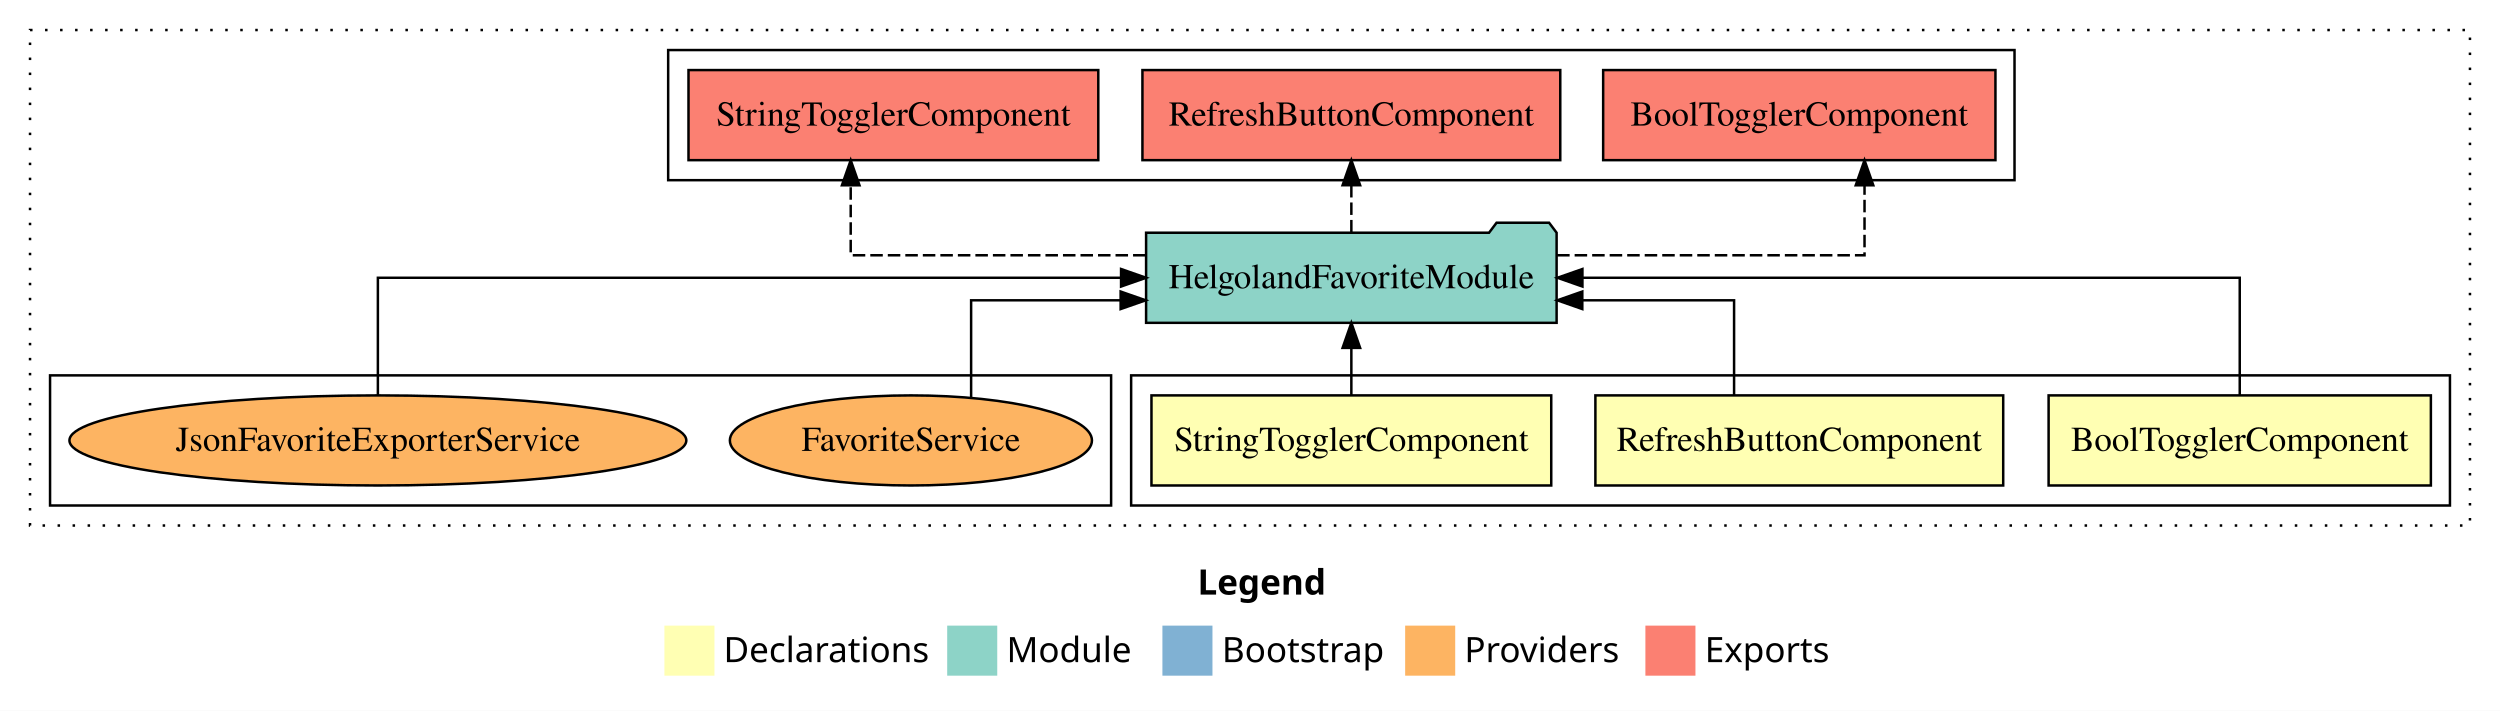
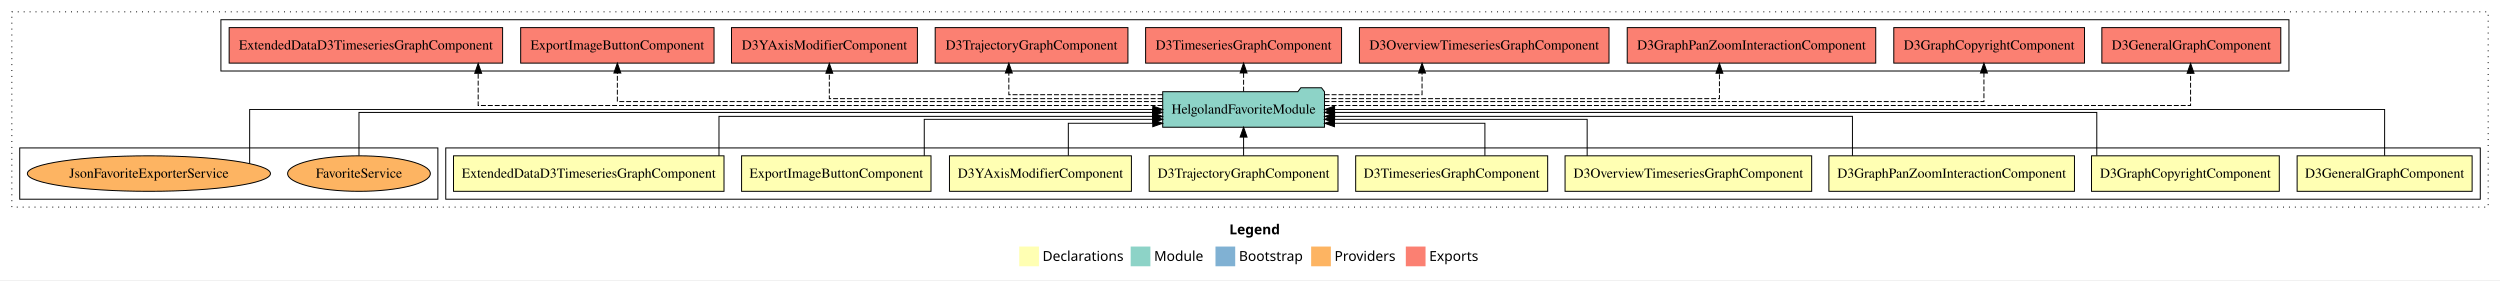
- <svg xmlns="http://www.w3.org/2000/svg" width="999pt" height="284pt" viewBox="0.00 0.00 999.00 284.00">
+ <svg xmlns="http://www.w3.org/2000/svg" width="2535pt" height="284pt" viewBox="0.00 0.00 2535.00 284.00">
  <g id="graph0" class="graph" transform="scale(1 1) rotate(0) translate(4 280)">
-     <polygon fill="#ffffff" stroke="transparent" points="-4,4 -4,-280 995,-280 995,4 -4,4" />
-     <text text-anchor="start" x="474.509" y="-42.4" font-family="sans-serif" font-weight="bold" font-size="14.00" fill="#000000">Legend</text>
-     <polygon fill="#ffffb3" stroke="transparent" points="261.5,-10 261.5,-30 281.5,-30 281.5,-10 261.5,-10" />
-     <text text-anchor="start" x="285.129" y="-15.4" font-family="sans-serif" font-size="14.00" fill="#000000">  Declarations</text>
-     <polygon fill="#8dd3c7" stroke="transparent" points="374.5,-10 374.5,-30 394.5,-30 394.5,-10 374.5,-10" />
-     <text text-anchor="start" x="398.225" y="-15.4" font-family="sans-serif" font-size="14.00" fill="#000000">  Module</text>
-     <polygon fill="#80b1d3" stroke="transparent" points="460.5,-10 460.5,-30 480.5,-30 480.5,-10 460.5,-10" />
-     <text text-anchor="start" x="484.281" y="-15.4" font-family="sans-serif" font-size="14.00" fill="#000000">  Bootstrap</text>
-     <polygon fill="#fdb462" stroke="transparent" points="557.5,-10 557.5,-30 577.5,-30 577.5,-10 557.5,-10" />
-     <text text-anchor="start" x="581.173" y="-15.4" font-family="sans-serif" font-size="14.00" fill="#000000">  Providers</text>
-     <polygon fill="#fb8072" stroke="transparent" points="653.5,-10 653.5,-30 673.5,-30 673.5,-10 653.5,-10" />
-     <text text-anchor="start" x="677.226" y="-15.4" font-family="sans-serif" font-size="14.00" fill="#000000">  Exports</text>
+     <polygon fill="#ffffff" stroke="transparent" points="-4,4 -4,-280 2531,-280 2531,4 -4,4" />
+     <text text-anchor="start" x="1242.509" y="-42.4" font-family="sans-serif" font-weight="bold" font-size="14.00" fill="#000000">Legend</text>
+     <polygon fill="#ffffb3" stroke="transparent" points="1029.5,-10 1029.5,-30 1049.5,-30 1049.5,-10 1029.5,-10" />
+     <text text-anchor="start" x="1053.129" y="-15.4" font-family="sans-serif" font-size="14.00" fill="#000000">  Declarations</text>
+     <polygon fill="#8dd3c7" stroke="transparent" points="1142.5,-10 1142.5,-30 1162.5,-30 1162.5,-10 1142.5,-10" />
+     <text text-anchor="start" x="1166.225" y="-15.4" font-family="sans-serif" font-size="14.00" fill="#000000">  Module</text>
+     <polygon fill="#80b1d3" stroke="transparent" points="1228.5,-10 1228.5,-30 1248.5,-30 1248.5,-10 1228.5,-10" />
+     <text text-anchor="start" x="1252.281" y="-15.4" font-family="sans-serif" font-size="14.00" fill="#000000">  Bootstrap</text>
+     <polygon fill="#fdb462" stroke="transparent" points="1325.5,-10 1325.5,-30 1345.5,-30 1345.5,-10 1325.5,-10" />
+     <text text-anchor="start" x="1349.173" y="-15.4" font-family="sans-serif" font-size="14.00" fill="#000000">  Providers</text>
+     <polygon fill="#fb8072" stroke="transparent" points="1421.5,-10 1421.5,-30 1441.5,-30 1441.5,-10 1421.5,-10" />
+     <text text-anchor="start" x="1445.226" y="-15.4" font-family="sans-serif" font-size="14.00" fill="#000000">  Exports</text>
    <g id="clust1" class="cluster">
-       <polygon fill="none" stroke="#000000" stroke-dasharray="1,5" points="8,-70 8,-268 983,-268 983,-70 8,-70" />
+       <polygon fill="none" stroke="#000000" stroke-dasharray="1,5" points="8,-70 8,-268 2519,-268 2519,-70 8,-70" />
    </g>
    <g id="clust2" class="cluster">
-       <polygon fill="none" stroke="#000000" points="448,-78 448,-130 975,-130 975,-78 448,-78" />
+       <polygon fill="none" stroke="#000000" points="448,-78 448,-130 2511,-130 2511,-78 448,-78" />
    </g>
-     <g id="clust7" class="cluster">
-       <polygon fill="none" stroke="#000000" points="263,-208 263,-260 801,-260 801,-208 263,-208" />
+     <g id="clust13" class="cluster">
+       <polygon fill="none" stroke="#000000" points="220,-208 220,-260 2317,-260 2317,-208 220,-208" />
    </g>
-     <g id="clust9" class="cluster">
+     <g id="clust15" class="cluster">
      <polygon fill="none" stroke="#000000" points="16,-78 16,-130 440,-130 440,-78 16,-78" />
    </g>
    <g id="node1" class="node">
-       <polygon fill="#ffffb3" stroke="#000000" points="967.378,-122 814.622,-122 814.622,-86 967.378,-86 967.378,-122" />
-       <text text-anchor="middle" x="891" y="-99.8" font-family="Times,serif" font-size="14.00" fill="#000000">BoolTogglerComponent</text>
+       <polygon fill="#ffffb3" stroke="#000000" points="2502.723,-122 2325.277,-122 2325.277,-86 2502.723,-86 2502.723,-122" />
+       <text text-anchor="middle" x="2414" y="-99.8" font-family="Times,serif" font-size="14.00" fill="#000000">D3GeneralGraphComponent</text>
+     </g>
+     <g id="node10" class="node">
+       <polygon fill="#8dd3c7" stroke="#000000" points="1339.021,-187 1336.021,-191 1315.021,-191 1312.021,-187 1174.979,-187 1174.979,-151 1339.021,-151 1339.021,-187" />
+       <text text-anchor="middle" x="1257" y="-164.8" font-family="Times,serif" font-size="14.00" fill="#000000">HelgolandFavoriteModule</text>
+     </g>
+     <g id="edge1" class="edge">
+       <path fill="none" stroke="#000000" d="M2414,-122.106C2414,-141.339 2414,-169 2414,-169 2414,-169 1349.281,-169 1349.281,-169" />
+       <polygon fill="#000000" stroke="#000000" points="1349.281,-165.5 1339.281,-169 1349.281,-172.5 1349.281,-165.5" />
+     </g>
+     <g id="node2" class="node">
+       <polygon fill="#ffffb3" stroke="#000000" points="2307.199,-122 2116.801,-122 2116.801,-86 2307.199,-86 2307.199,-122" />
+       <text text-anchor="middle" x="2212" y="-99.8" font-family="Times,serif" font-size="14.00" fill="#000000">D3GraphCopyrightComponent</text>
+     </g>
+     <g id="edge2" class="edge">
+       <path fill="none" stroke="#000000" d="M2122.145,-122.267C2122.145,-140.555 2122.145,-166 2122.145,-166 2122.145,-166 1349.171,-166 1349.171,-166" />
+       <polygon fill="#000000" stroke="#000000" points="1349.171,-162.5 1339.171,-166 1349.171,-169.5 1349.171,-162.5" />
+     </g>
+     <g id="node3" class="node">
+       <polygon fill="#ffffb3" stroke="#000000" points="2099.499,-122 1850.502,-122 1850.502,-86 2099.499,-86 2099.499,-122" />
+       <text text-anchor="middle" x="1975" y="-99.8" font-family="Times,serif" font-size="14.00" fill="#000000">D3GraphPanZoomInteractionComponent</text>
+     </g>
+     <g id="edge3" class="edge">
+       <path fill="none" stroke="#000000" d="M1874.375,-122.034C1874.375,-139.06 1874.375,-162 1874.375,-162 1874.375,-162 1349.302,-162 1349.302,-162" />
+       <polygon fill="#000000" stroke="#000000" points="1349.302,-158.5 1339.302,-162 1349.302,-165.5 1349.302,-158.5" />
    </g>
    <g id="node4" class="node">
-       <polygon fill="#8dd3c7" stroke="#000000" points="618.021,-187 615.021,-191 594.021,-191 591.021,-187 453.979,-187 453.979,-151 618.021,-151 618.021,-187" />
-       <text text-anchor="middle" x="536" y="-164.8" font-family="Times,serif" font-size="14.00" fill="#000000">HelgolandFavoriteModule</text>
+       <polygon fill="#ffffb3" stroke="#000000" points="1833.032,-122 1582.968,-122 1582.968,-86 1833.032,-86 1833.032,-122" />
+       <text text-anchor="middle" x="1708" y="-99.8" font-family="Times,serif" font-size="14.00" fill="#000000">D3OverviewTimeseriesGraphComponent</text>
    </g>
-     <g id="edge1" class="edge">
-       <path fill="none" stroke="#000000" d="M891,-122.106C891,-141.339 891,-169 891,-169 891,-169 628.336,-169 628.336,-169" />
-       <polygon fill="#000000" stroke="#000000" points="628.337,-165.5 618.336,-169 628.336,-172.5 628.337,-165.5" />
-     </g>
-     <g id="node2" class="node">
-       <polygon fill="#ffffb3" stroke="#000000" points="796.482,-122 633.518,-122 633.518,-86 796.482,-86 796.482,-122" />
-       <text text-anchor="middle" x="715" y="-99.8" font-family="Times,serif" font-size="14.00" fill="#000000">RefreshButtonComponent</text>
-     </g>
-     <g id="edge2" class="edge">
-       <path fill="none" stroke="#000000" d="M688.937,-122.027C688.937,-138.398 688.937,-160 688.937,-160 688.937,-160 628.288,-160 628.288,-160" />
-       <polygon fill="#000000" stroke="#000000" points="628.288,-156.5 618.288,-160 628.288,-163.5 628.288,-156.5" />
-     </g>
-     <g id="node3" class="node">
-       <polygon fill="#ffffb3" stroke="#000000" points="615.875,-122 456.125,-122 456.125,-86 615.875,-86 615.875,-122" />
-       <text text-anchor="middle" x="536" y="-99.8" font-family="Times,serif" font-size="14.00" fill="#000000">StringTogglerComponent</text>
-     </g>
-     <g id="edge3" class="edge">
-       <path fill="none" stroke="#000000" d="M536,-122.106C536,-122.106 536,-140.991 536,-140.991" />
-       <polygon fill="#000000" stroke="#000000" points="532.5,-140.991 536,-150.991 539.5,-140.991 532.5,-140.991" />
+     <g id="edge4" class="edge">
+       <path fill="none" stroke="#000000" d="M1605.375,-122.009C1605.375,-138.049 1605.375,-159 1605.375,-159 1605.375,-159 1349.119,-159 1349.119,-159" />
+       <polygon fill="#000000" stroke="#000000" points="1349.119,-155.5 1339.119,-159 1349.119,-162.5 1349.119,-155.5" />
    </g>
    <g id="node5" class="node">
-       <polygon fill="#fb8072" stroke="#000000" points="793.379,-252 636.621,-252 636.621,-216 793.379,-216 793.379,-252" />
-       <text text-anchor="middle" x="715" y="-229.8" font-family="Times,serif" font-size="14.00" fill="#000000">BoolTogglerComponent </text>
+       <polygon fill="#ffffb3" stroke="#000000" points="1565.339,-122 1370.661,-122 1370.661,-86 1565.339,-86 1565.339,-122" />
+       <text text-anchor="middle" x="1468" y="-99.8" font-family="Times,serif" font-size="14.00" fill="#000000">D3TimeseriesGraphComponent</text>
    </g>
-     <g id="edge4" class="edge">
-       <path fill="none" stroke="#000000" stroke-dasharray="5,2" d="M618.225,-178C675.275,-178 741.063,-178 741.063,-178 741.063,-178 741.063,-205.973 741.063,-205.973" />
-       <polygon fill="#000000" stroke="#000000" points="737.563,-205.973 741.063,-215.973 744.563,-205.973 737.563,-205.973" />
+     <g id="edge5" class="edge">
+       <path fill="none" stroke="#000000" d="M1501.691,-122.124C1501.691,-136.783 1501.691,-155 1501.691,-155 1501.691,-155 1349.159,-155 1349.159,-155" />
+       <polygon fill="#000000" stroke="#000000" points="1349.159,-151.5 1339.159,-155 1349.159,-158.5 1349.159,-151.5" />
    </g>
    <g id="node6" class="node">
-       <polygon fill="#fb8072" stroke="#000000" points="619.482,-252 452.517,-252 452.517,-216 619.482,-216 619.482,-252" />
-       <text text-anchor="middle" x="536" y="-229.8" font-family="Times,serif" font-size="14.00" fill="#000000">RefreshButtonComponent </text>
+       <polygon fill="#ffffb3" stroke="#000000" points="1352.72,-122 1161.28,-122 1161.28,-86 1352.72,-86 1352.72,-122" />
+       <text text-anchor="middle" x="1257" y="-99.8" font-family="Times,serif" font-size="14.00" fill="#000000">D3TrajectoryGraphComponent</text>
    </g>
-     <g id="edge5" class="edge">
-       <path fill="none" stroke="#000000" stroke-dasharray="5,2" d="M536,-187.106C536,-187.106 536,-205.991 536,-205.991" />
-       <polygon fill="#000000" stroke="#000000" points="532.5,-205.991 536,-215.991 539.5,-205.991 532.5,-205.991" />
+     <g id="edge6" class="edge">
+       <path fill="none" stroke="#000000" d="M1257,-122.106C1257,-122.106 1257,-140.991 1257,-140.991" />
+       <polygon fill="#000000" stroke="#000000" points="1253.5,-140.991 1257,-150.991 1260.5,-140.991 1253.5,-140.991" />
    </g>
    <g id="node7" class="node">
-       <polygon fill="#fb8072" stroke="#000000" points="434.876,-252 271.124,-252 271.124,-216 434.876,-216 434.876,-252" />
-       <text text-anchor="middle" x="353" y="-229.8" font-family="Times,serif" font-size="14.00" fill="#000000">StringTogglerComponent </text>
+       <polygon fill="#ffffb3" stroke="#000000" points="1143.249,-122 958.751,-122 958.751,-86 1143.249,-86 1143.249,-122" />
+       <text text-anchor="middle" x="1051" y="-99.8" font-family="Times,serif" font-size="14.00" fill="#000000">D3YAxisModifierComponent</text>
    </g>
-     <g id="edge6" class="edge">
-       <path fill="none" stroke="#000000" stroke-dasharray="5,2" d="M453.763,-178C398.584,-178 335.942,-178 335.942,-178 335.942,-178 335.942,-205.973 335.942,-205.973" />
-       <polygon fill="#000000" stroke="#000000" points="332.442,-205.973 335.942,-215.973 339.442,-205.973 332.442,-205.973" />
+     <g id="edge7" class="edge">
+       <path fill="none" stroke="#000000" d="M1079.282,-122.124C1079.282,-136.783 1079.282,-155 1079.282,-155 1079.282,-155 1164.904,-155 1164.904,-155" />
+       <polygon fill="#000000" stroke="#000000" points="1164.904,-158.5 1174.904,-155 1164.904,-151.5 1164.904,-158.5" />
    </g>
    <g id="node8" class="node">
+       <polygon fill="#ffffb3" stroke="#000000" points="940.035,-122 747.965,-122 747.965,-86 940.035,-86 940.035,-122" />
+       <text text-anchor="middle" x="844" y="-99.8" font-family="Times,serif" font-size="14.00" fill="#000000">ExportImageButtonComponent</text>
+     </g>
+     <g id="edge8" class="edge">
+       <path fill="none" stroke="#000000" d="M933.196,-122.009C933.196,-138.049 933.196,-159 933.196,-159 933.196,-159 1164.872,-159 1164.872,-159" />
+       <polygon fill="#000000" stroke="#000000" points="1164.872,-162.5 1174.872,-159 1164.872,-155.5 1164.872,-162.5" />
+     </g>
+     <g id="node9" class="node">
+       <polygon fill="#ffffb3" stroke="#000000" points="730.138,-122 455.862,-122 455.862,-86 730.138,-86 730.138,-122" />
+       <text text-anchor="middle" x="593" y="-99.8" font-family="Times,serif" font-size="14.00" fill="#000000">ExtendedDataD3TimeseriesGraphComponent</text>
+     </g>
+     <g id="edge9" class="edge">
+       <path fill="none" stroke="#000000" d="M725.043,-122.034C725.043,-139.06 725.043,-162 725.043,-162 725.043,-162 1164.757,-162 1164.757,-162" />
+       <polygon fill="#000000" stroke="#000000" points="1164.757,-165.5 1174.757,-162 1164.757,-158.5 1164.757,-165.5" />
+     </g>
+     <g id="node11" class="node">
+       <polygon fill="#fb8072" stroke="#000000" points="2308.722,-252 2127.278,-252 2127.278,-216 2308.722,-216 2308.722,-252" />
+       <text text-anchor="middle" x="2218" y="-229.8" font-family="Times,serif" font-size="14.00" fill="#000000">D3GeneralGraphComponent </text>
+     </g>
+     <g id="edge10" class="edge">
+       <path fill="none" stroke="#000000" stroke-dasharray="5,2" d="M1339.285,-173C1571.853,-173 2217.244,-173 2217.244,-173 2217.244,-173 2217.244,-205.698 2217.244,-205.698" />
+       <polygon fill="#000000" stroke="#000000" points="2213.744,-205.698 2217.244,-215.698 2220.744,-205.698 2213.744,-205.698" />
+     </g>
+     <g id="node12" class="node">
+       <polygon fill="#fb8072" stroke="#000000" points="2109.699,-252 1916.301,-252 1916.301,-216 2109.699,-216 2109.699,-252" />
+       <text text-anchor="middle" x="2013" y="-229.8" font-family="Times,serif" font-size="14.00" fill="#000000">D3GraphCopyrightComponent </text>
+     </g>
+     <g id="edge11" class="edge">
+       <path fill="none" stroke="#000000" stroke-dasharray="5,2" d="M1339.126,-177C1533.915,-177 2007.7,-177 2007.7,-177 2007.7,-177 2007.7,-205.965 2007.7,-205.965" />
+       <polygon fill="#000000" stroke="#000000" points="2004.2,-205.965 2007.7,-215.965 2011.2,-205.965 2004.2,-205.965" />
+     </g>
+     <g id="node13" class="node">
+       <polygon fill="#fb8072" stroke="#000000" points="1897.998,-252 1646.002,-252 1646.002,-216 1897.998,-216 1897.998,-252" />
+       <text text-anchor="middle" x="1772" y="-229.8" font-family="Times,serif" font-size="14.00" fill="#000000">D3GraphPanZoomInteractionComponent </text>
+     </g>
+     <g id="edge12" class="edge">
+       <path fill="none" stroke="#000000" stroke-dasharray="5,2" d="M1339.124,-180C1476.861,-180 1739.509,-180 1739.509,-180 1739.509,-180 1739.509,-205.718 1739.509,-205.718" />
+       <polygon fill="#000000" stroke="#000000" points="1736.009,-205.718 1739.509,-215.718 1743.009,-205.718 1736.009,-205.718" />
+     </g>
+     <g id="node14" class="node">
+       <polygon fill="#fb8072" stroke="#000000" points="1627.533,-252 1374.467,-252 1374.467,-216 1627.533,-216 1627.533,-252" />
+       <text text-anchor="middle" x="1501" y="-229.8" font-family="Times,serif" font-size="14.00" fill="#000000">D3OverviewTimeseriesGraphComponent </text>
+     </g>
+     <g id="edge13" class="edge">
+       <path fill="none" stroke="#000000" stroke-dasharray="5,2" d="M1339.274,-184C1387.078,-184 1437.962,-184 1437.962,-184 1437.962,-184 1437.962,-205.949 1437.962,-205.949" />
+       <polygon fill="#000000" stroke="#000000" points="1434.462,-205.949 1437.962,-215.949 1441.462,-205.949 1434.462,-205.949" />
+     </g>
+     <g id="node15" class="node">
+       <polygon fill="#fb8072" stroke="#000000" points="1356.339,-252 1157.661,-252 1157.661,-216 1356.339,-216 1356.339,-252" />
+       <text text-anchor="middle" x="1257" y="-229.8" font-family="Times,serif" font-size="14.00" fill="#000000">D3TimeseriesGraphComponent </text>
+     </g>
+     <g id="edge14" class="edge">
+       <path fill="none" stroke="#000000" stroke-dasharray="5,2" d="M1257,-187.106C1257,-187.106 1257,-205.991 1257,-205.991" />
+       <polygon fill="#000000" stroke="#000000" points="1253.5,-205.991 1257,-215.991 1260.5,-205.991 1253.5,-205.991" />
+     </g>
+     <g id="node16" class="node">
+       <polygon fill="#fb8072" stroke="#000000" points="1139.72,-252 944.28,-252 944.28,-216 1139.72,-216 1139.72,-252" />
+       <text text-anchor="middle" x="1042" y="-229.8" font-family="Times,serif" font-size="14.00" fill="#000000">D3TrajectoryGraphComponent </text>
+     </g>
+     <g id="edge15" class="edge">
+       <path fill="none" stroke="#000000" stroke-dasharray="5,2" d="M1174.745,-184C1105.938,-184 1018.954,-184 1018.954,-184 1018.954,-184 1018.954,-205.949 1018.954,-205.949" />
+       <polygon fill="#000000" stroke="#000000" points="1015.454,-205.949 1018.954,-215.949 1022.454,-205.949 1015.454,-205.949" />
+     </g>
+     <g id="node17" class="node">
+       <polygon fill="#fb8072" stroke="#000000" points="926.249,-252 737.751,-252 737.751,-216 926.249,-216 926.249,-252" />
+       <text text-anchor="middle" x="832" y="-229.8" font-family="Times,serif" font-size="14.00" fill="#000000">D3YAxisModifierComponent </text>
+     </g>
+     <g id="edge16" class="edge">
+       <path fill="none" stroke="#000000" stroke-dasharray="5,2" d="M1174.759,-180C1052.466,-180 836.929,-180 836.929,-180 836.929,-180 836.929,-205.718 836.929,-205.718" />
+       <polygon fill="#000000" stroke="#000000" points="833.429,-205.718 836.929,-215.718 840.429,-205.718 833.429,-205.718" />
+     </g>
+     <g id="node18" class="node">
+       <polygon fill="#fb8072" stroke="#000000" points="720.034,-252 523.966,-252 523.966,-216 720.034,-216 720.034,-252" />
+       <text text-anchor="middle" x="622" y="-229.8" font-family="Times,serif" font-size="14.00" fill="#000000">ExportImageButtonComponent </text>
+     </g>
+     <g id="edge17" class="edge">
+       <path fill="none" stroke="#000000" stroke-dasharray="5,2" d="M1174.961,-177C1003.301,-177 622,-177 622,-177 622,-177 622,-205.965 622,-205.965" />
+       <polygon fill="#000000" stroke="#000000" points="618.5,-205.965 622,-215.965 625.5,-205.965 618.5,-205.965" />
+     </g>
+     <g id="node19" class="node">
+       <polygon fill="#fb8072" stroke="#000000" points="505.638,-252 228.362,-252 228.362,-216 505.638,-216 505.638,-252" />
+       <text text-anchor="middle" x="367" y="-229.8" font-family="Times,serif" font-size="14.00" fill="#000000">ExtendedDataD3TimeseriesGraphComponent </text>
+     </g>
+     <g id="edge18" class="edge">
+       <path fill="none" stroke="#000000" stroke-dasharray="5,2" d="M1174.676,-173C974.931,-173 480.875,-173 480.875,-173 480.875,-173 480.875,-205.698 480.875,-205.698" />
+       <polygon fill="#000000" stroke="#000000" points="477.375,-205.698 480.875,-215.698 484.375,-205.698 477.375,-205.698" />
+     </g>
+     <g id="node20" class="node">
      <ellipse fill="#fdb462" stroke="#000000" cx="360" cy="-104" rx="72.346" ry="18" />
      <text text-anchor="middle" x="360" y="-99.8" font-family="Times,serif" font-size="14.00" fill="#000000">FavoriteService</text>
    </g>
-     <g id="edge7" class="edge">
-       <path fill="none" stroke="#000000" d="M384.058,-121.106C384.058,-137.575 384.058,-160 384.058,-160 384.058,-160 443.803,-160 443.803,-160" />
-       <polygon fill="#000000" stroke="#000000" points="443.803,-163.5 453.803,-160 443.803,-156.5 443.803,-163.5" />
+     <g id="edge19" class="edge">
+       <path fill="none" stroke="#000000" d="M360,-122.267C360,-140.555 360,-166 360,-166 360,-166 1164.62,-166 1164.62,-166" />
+       <polygon fill="#000000" stroke="#000000" points="1164.62,-169.5 1174.62,-166 1164.62,-162.5 1164.62,-169.5" />
    </g>
-     <g id="node9" class="node">
+     <g id="node21" class="node">
      <ellipse fill="#fdb462" stroke="#000000" cx="147" cy="-104" rx="123.251" ry="18" />
      <text text-anchor="middle" x="147" y="-99.8" font-family="Times,serif" font-size="14.00" fill="#000000">JsonFavoriteExporterService</text>
    </g>
-     <g id="edge8" class="edge">
-       <path fill="none" stroke="#000000" d="M147,-122.106C147,-141.339 147,-169 147,-169 147,-169 443.978,-169 443.978,-169" />
-       <polygon fill="#000000" stroke="#000000" points="443.978,-172.5 453.978,-169 443.978,-165.5 443.978,-172.5" />
+     <g id="edge20" class="edge">
+       <path fill="none" stroke="#000000" d="M249.153,-114.156C249.153,-132.438 249.153,-169 249.153,-169 249.153,-169 1164.951,-169 1164.951,-169" />
+       <polygon fill="#000000" stroke="#000000" points="1164.951,-172.5 1174.951,-169 1164.951,-165.5 1164.951,-172.5" />
    </g>
  </g>
</svg>
